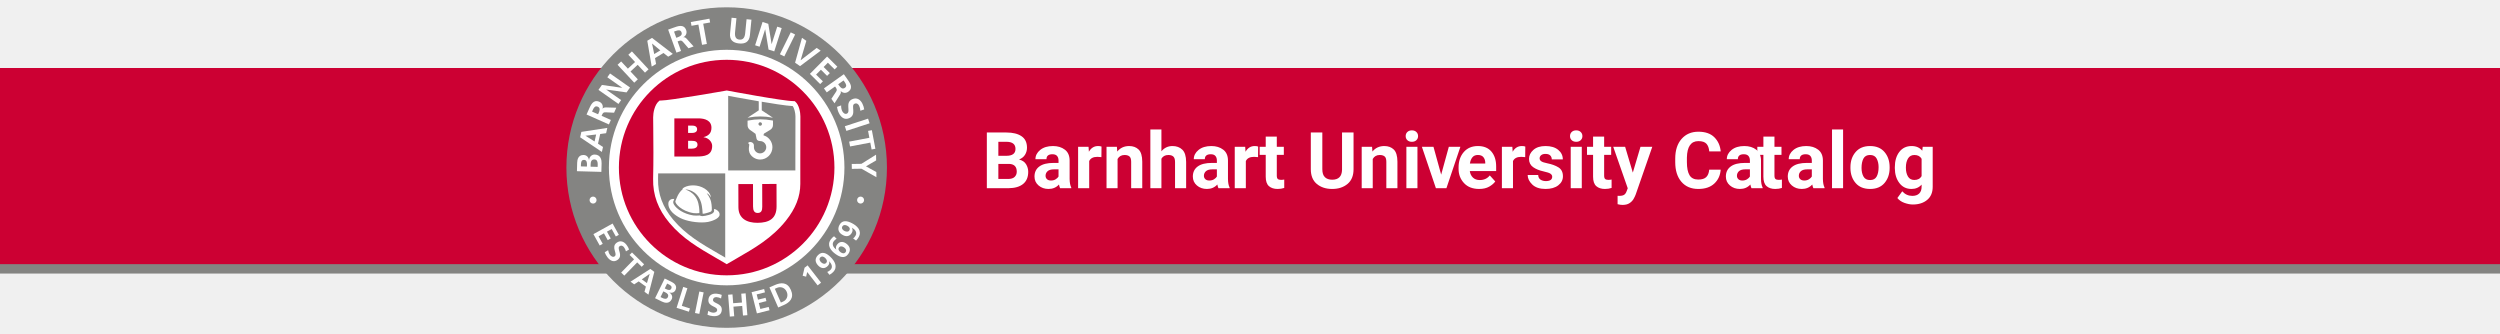
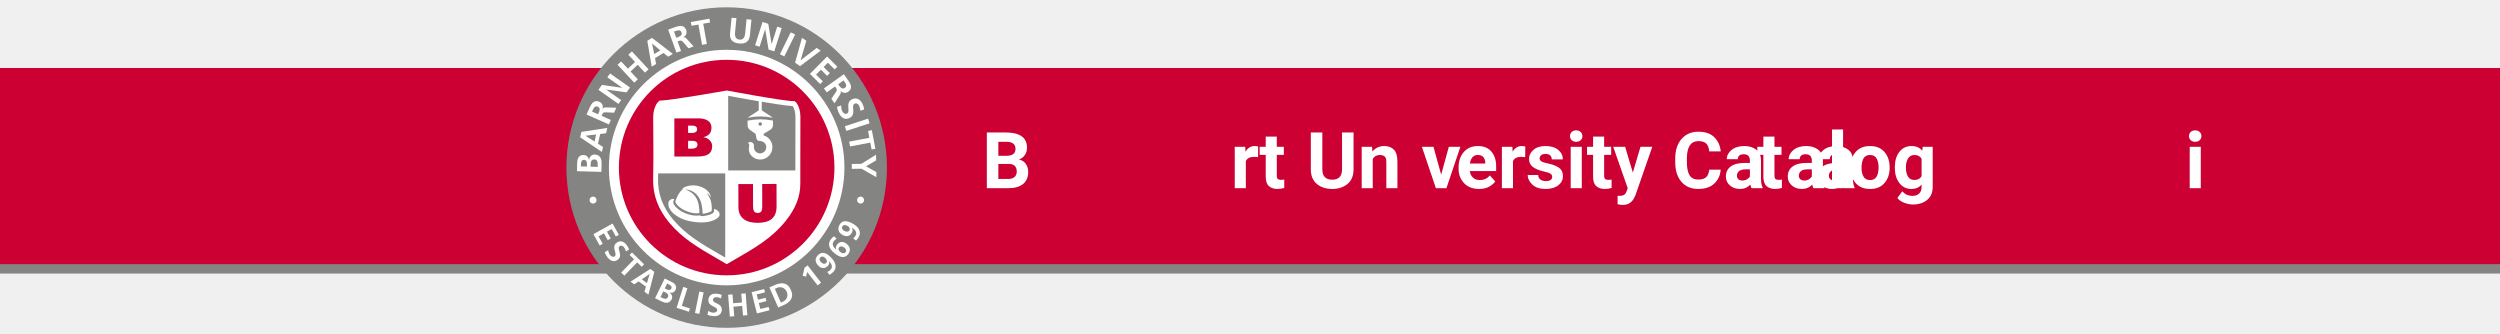
<svg xmlns="http://www.w3.org/2000/svg" viewBox="0 0 1500 200">
  <defs>
    <style>
      .cls-1 {
        letter-spacing: 0em;
      }

      .cls-2, .cls-3 {
        fill: #fff;
      }

      .cls-3 {
        font-family: Roboto, 'Roboto';
        font-size: 47px;
        font-weight: 700;
-         font-spacing: 10em;
+         letter-spacing: 10em;
      }

      .cls-4 {
        fill: none;
        stroke-width: 1.77px;
      }

      .cls-4, .cls-5 {
        stroke: #fff;
        stroke-miterlimit: 10;
      }

      .cls-6 {
        letter-spacing: 0em;
      }

      .cls-7 {
        letter-spacing: 0em;
      }

      .cls-8 {
        fill: #848482;
      }

      .cls-9 {
        letter-spacing: -.01em;
      }

      .cls-10, .cls-5 {
        fill: #c03;
      }

      .cls-11 {
        letter-spacing: .02em;
      }

      .cls-5 {
        stroke-width: 6px;
      }

      .cls-12 {
        letter-spacing: 0em;
      }

      .cls-13 {
        letter-spacing: 0em;
      }
    </style>
  </defs>
  <g id="Layer_2" data-name="Layer 2">
    <g>
      <rect class="cls-8" x="-8.06" y="46.44" width="1584" height="117.69" />
      <rect class="cls-10" x="-8.06" y="40.8" width="1584" height="117.69" />
    </g>
  </g>
  <g id="Layer_1" data-name="Layer 1">
    <g>
      <g>
        <circle class="cls-8" cx="436" cy="100.54" r="96.16" />
        <circle class="cls-5" cx="436" cy="100.54" r="67.66" />
        <g>
          <path class="cls-2" d="m367.55,134.11l3.76,6.79-1.81,1-2.48-4.48-2.84,1.57,2.27,4.1-1.81,1-2.27-4.1-3.23,1.79,2.5,4.52-1.81,1-3.78-6.82,11.51-6.37Z" />
          <path class="cls-2" d="m375.56,150.81c-.22-.88-.61-1.74-1.17-2.47-.55-.72-1.57-1.41-2.71-.54-1.81,1.38,2.45,5.38-1.05,8.06-2.29,1.75-4.54.6-6.16-1.51-.87-1.14-1.11-1.76-1.64-2.99l2.04-1.25c.16,1.02.53,2.03,1.16,2.86.61.79,1.82,1.55,2.77.83,1.99-1.52-2.33-5.48,1.13-8.12,2.34-1.78,4.57-.62,5.98,1.22.69.9,1.21,1.83,1.54,2.79l-1.87,1.12Z" />
          <path class="cls-2" d="m380.44,155.59l-2.7-2.63,1.45-1.48,7.28,7.11-1.45,1.48-2.7-2.63-7.74,7.93-1.89-1.84,7.74-7.93Z" />
          <path class="cls-2" d="m390.18,161.36l2.41,1.75-3.53,13.68-2.37-1.71.85-3.11-4.32-3.13-2.7,1.77-2.21-1.6,11.87-7.65Zm-.37,2.99l-.03-.02-4.72,3.28,3.11,2.25,1.64-5.51Z" />
          <path class="cls-2" d="m398.83,167.12l4.13,2.02c1.52.74,3.59,2.3,2.33,4.89-.69,1.41-2.12,1.92-3.65,1.49l-.02.03c1.53.94,2.11,2.56,1.39,4.02-1.46,2.98-4.35,2.11-5.84,1.38l-4.13-2.02,5.78-11.82Zm-2.5,11.12l1.12.55c1.1.54,2.57.92,3.24-.45.75-1.54-.38-2.39-1.57-2.97l-1.12-.55-1.67,3.42Zm2.53-5.18l.96.47c1,.49,2.34.87,2.94-.35.67-1.37-.48-2.06-1.57-2.59l-.91-.45-1.42,2.91Z" />
          <path class="cls-2" d="m409.92,172.15l2.52.8-3.35,10.56,4.87,1.54-.63,1.98-7.38-2.34,3.98-12.54Z" />
          <path class="cls-2" d="m419.6,174.91l2.59.52-2.6,12.89-2.59-.52,2.6-12.89Z" />
          <path class="cls-2" d="m432.64,179.08c-.8-.43-1.7-.71-2.62-.79-.9-.08-2.1.22-2.22,1.65-.19,2.27,5.64,1.8,5.26,6.19-.24,2.87-2.61,3.77-5.25,3.55-1.43-.12-2.05-.36-3.32-.79l.44-2.35c.86.56,1.87.97,2.9,1.06,1,.08,2.37-.31,2.47-1.49.21-2.5-5.62-1.95-5.26-6.29.25-2.93,2.61-3.81,4.92-3.61,1.13.1,2.17.33,3.1.73l-.43,2.14Z" />
          <path class="cls-2" d="m436.86,176.84l2.63-.21.42,5.3,5.26-.42-.42-5.3,2.63-.21,1.04,13.11-2.63.21-.46-5.75-5.26.42.46,5.75-2.63.21-1.04-13.11Z" />
          <path class="cls-2" d="m450.95,175.3l7.53-1.89.5,2.01-4.97,1.24.79,3.14,4.55-1.14.5,2.01-4.55,1.14.9,3.58,5.01-1.25.5,2.01-7.57,1.89-3.19-12.76Z" />
          <path class="cls-2" d="m461.65,172.44l3.3-1.44c3.69-1.62,7.5-1.8,9.59,2.98,2.09,4.78-.63,7.45-4.32,9.07l-3.3,1.44-5.27-12.05Zm6.86,9.09l1.35-.59c2.02-.88,3.31-3.24,2.17-5.86-1.15-2.62-3.76-3.27-5.78-2.39l-1.35.59,3.61,8.25Z" />
          <path class="cls-2" d="m482.72,160.65l1.85-1.43,8.07,10.39-2.08,1.62-6.23-8.02-.65,2.79-2.09-.55,1.14-4.8Z" />
          <path class="cls-2" d="m496.35,163.17c.7-.29,1.36-.65,1.97-1.29,1.58-1.65.59-3.66-.77-5.08h-.05c.24,1.09-.04,1.95-.81,2.75-1.72,1.79-3.8,1.68-5.56,0-2.05-1.97-2.45-4.28-.38-6.43,2.53-2.64,5.28-1.12,7.51,1.02,2.57,2.47,4.6,6.01,1.65,9.08-.67.69-1.4,1.24-2.26,1.67l-1.3-1.72Zm-1.24-8.4c-.9-.86-2.05-1.24-2.95-.3-.85.88-.34,2.07.5,2.88.92.89,2.15,1.33,3.02.42.89-.92.38-2.09-.57-3Z" />
          <path class="cls-2" d="m501.97,143.25c-.65.39-1.25.84-1.76,1.57-1.32,1.86-.05,3.71,1.5,4.91h.05c-.38-1.04-.24-1.94.4-2.85,1.44-2.03,3.52-2.21,5.5-.8,2.32,1.65,3.04,3.88,1.31,6.31-2.12,2.98-5.06,1.88-7.58.08-2.9-2.07-5.43-5.28-2.95-8.75.56-.78,1.21-1.43,1.99-1.98l1.54,1.51Zm2.44,8.13c1.01.72,2.21.93,2.96-.13.71-1,.04-2.1-.91-2.78-1.04-.74-2.32-1-3.05.02-.74,1.04-.08,2.12,1,2.89Z" />
          <path class="cls-2" d="m511.87,143.09c.59-.48,1.11-1.02,1.52-1.81,1.04-2.03-.49-3.68-2.2-4.64l-.05.02c.54.97.52,1.88.02,2.87-1.13,2.21-3.16,2.7-5.32,1.59-2.53-1.3-3.58-3.4-2.22-6.05,1.67-3.26,4.74-2.59,7.49-1.19,3.17,1.62,6.14,4.43,4.2,8.22-.44.86-.98,1.59-1.68,2.25l-1.74-1.27Zm-3.6-7.69c-1.11-.57-2.32-.59-2.91.56-.56,1.09.27,2.08,1.31,2.62,1.14.58,2.44.65,3.01-.47.58-1.14-.23-2.11-1.41-2.71Z" />
        </g>
        <path class="cls-2" d="m355.84,122.15c-1.16,0-2.1-.94-2.1-2.1s.94-2.1,2.1-2.1,2.1.94,2.1,2.1-.94,2.1-2.1,2.1Z" />
        <path class="cls-2" d="m516.35,122.15c-1.16,0-2.1-.94-2.1-2.1s.94-2.1,2.1-2.1,2.1.94,2.1,2.1-.94,2.1-2.1,2.1Z" />
        <g>
          <path class="cls-2" d="m346.16,102.73l.14-5.12c.05-1.89.68-4.71,3.89-4.62,1.74.05,2.93,1.26,3.2,3.01h.04c.24-1.99,1.63-3.32,3.43-3.27,3.7.1,4.15,3.44,4.1,5.28l-.14,5.12-14.66-.41Zm6-2.78l.03-1.2c.03-1.24-.2-2.78-1.71-2.82-1.7-.05-1.87,1.44-1.91,2.78l-.03,1.13,3.61.1Zm6.43.18l.04-1.39c.04-1.37-.25-3.03-1.95-3.08-1.91-.05-2.25,1.49-2.29,2.96l-.04,1.39,4.24.12Z" />
          <path class="cls-2" d="m348.09,82.37l.73-3.24,15.57-2.39-.72,3.18-3.56.49-1.31,5.8,3,1.99-.67,2.97-13.05-8.8Zm3.23-.93v.04s5.43,3.4,5.43,3.4l.94-4.18-6.37.74Z" />
          <path class="cls-2" d="m351.93,68.7l1.29-2.9c1.28-2.88,2.71-6.36,6.43-4.71,1.57.7,2.41,2.33,1.88,4.15l.04.02c.38-.7,1.3-.8,2.01-.81l6.2.18-1.33,3-4.9-.24c-1.17-.06-1.71.12-2.21,1.25l-.38.86,5.57,2.47-1.19,2.69-13.4-5.95Zm6.92-.15l.39-.88c.59-1.33,1.07-2.93-.6-3.67-1.61-.72-2.41.72-3.01,2.07l-.39.88,3.61,1.6Z" />
          <path class="cls-2" d="m359.07,53.93l2.08-2.96,12.19,1.73.02-.03-8.97-6.3,1.62-2.3,12,8.43-2.07,2.94-12.2-1.71-.02.03,8.97,6.3-1.62,2.3-12-8.43Z" />
          <path class="cls-2" d="m370.54,38.87l2.15-2,4.04,4.33,4.3-4.01-4.04-4.33,2.15-2.01,10,10.73-2.15,2.01-4.38-4.7-4.3,4.01,4.38,4.7-2.15,2.01-10-10.73Z" />
          <path class="cls-2" d="m388.37,24.45l2.84-1.71,12.49,9.6-2.79,1.68-2.81-2.23-5.09,3.06.63,3.54-2.61,1.57-2.66-15.51Zm2.9,1.69l-.04.02,1.3,6.28,3.67-2.21-4.94-4.09Z" />
          <path class="cls-2" d="m400.88,17.78l2.98-1.08c2.96-1.07,6.47-2.44,7.85,1.39.58,1.62-.02,3.36-1.69,4.23v.04c.79-.21,1.49.38,1.99.9l4.16,4.6-3.08,1.11-3.21-3.71c-.77-.89-1.26-1.15-2.43-.73l-.89.32,2.07,5.73-2.77,1-4.97-13.8Zm4.89,4.89l.91-.33c1.36-.49,2.85-1.25,2.23-2.97-.6-1.66-2.19-1.24-3.57-.74l-.91.33,1.34,3.72Z" />
          <path class="cls-2" d="m419.04,14.74l-4.14.74-.41-2.27,11.17-2,.41,2.27-4.14.74,2.18,12.16-2.89.52-2.18-12.16Z" />
          <path class="cls-2" d="m438.94,10.64l2.93.29-.83,8.43c-.25,2.49.39,4.2,2.63,4.42,2.24.22,3.19-1.33,3.44-3.82l.83-8.43,2.93.29-.92,9.33c-.39,3.91-2.76,5.3-6.5,4.93s-5.8-2.2-5.41-6.11l.92-9.33Z" />
          <path class="cls-2" d="m457.53,13.19l3.44,1.1,1.99,12.15h.04s3.33-10.44,3.33-10.44l2.68.86-4.46,13.97-3.42-1.09-2.01-12.15h-.04s-3.33,10.44-3.33,10.44l-2.68-.86,4.46-13.97Z" />
          <path class="cls-2" d="m474.44,19.41l2.64,1.3-6.5,13.14-2.64-1.3,6.5-13.14Z" />
          <path class="cls-2" d="m481.2,22.7l2.6,1.79-3.42,11.62.03.02,9.59-7.38,2.41,1.65-12.38,9.28-2.98-2.05,4.15-14.94Z" />
          <path class="cls-2" d="m496.26,33.91l6.15,6.1-1.63,1.64-4.06-4.02-2.54,2.57,3.71,3.68-1.63,1.64-3.71-3.68-2.9,2.92,4.09,4.05-1.63,1.64-6.17-6.13,10.33-10.41Z" />
          <path class="cls-2" d="m506.31,44.54l1.84,2.59c1.83,2.57,4.09,5.57.77,7.93-1.4,1-3.24.88-4.53-.49l-.03.02c.41.69.03,1.53-.33,2.14l-3.31,5.24-1.9-2.67,2.71-4.09c.65-.97.77-1.53.05-2.54l-.55-.77-4.97,3.53-1.7-2.4,11.95-8.5Zm-3.4,6.02l.56.79c.84,1.18,1.97,2.41,3.46,1.35,1.44-1.02.61-2.44-.24-3.64l-.56-.79-3.22,2.29Z" />
          <path class="cls-2" d="m516.21,66.45c-.04-1.01-.27-2.03-.72-2.96-.43-.91-1.39-1.9-2.83-1.21-2.29,1.1,1.44,6.44-2.99,8.55-2.9,1.39-5.1-.38-6.37-3.06-.69-1.44-.81-2.18-1.11-3.64l2.51-.89c-.06,1.15.12,2.34.61,3.39.48,1,1.63,2.11,2.83,1.54,2.52-1.2-1.29-6.51,3.09-8.6,2.96-1.41,5.13.37,6.25,2.7.54,1.14.9,2.27,1.04,3.39l-2.3.79Z" />
          <path class="cls-2" d="m520.84,71.18l.92,2.8-13.94,4.56-.92-2.8,13.94-4.56Z" />
          <path class="cls-2" d="m521.62,82.67l-.78-4.13,2.27-.43,2.12,11.15-2.27.43-.78-4.13-12.14,2.31-.55-2.89,12.14-2.31Z" />
          <path class="cls-2" d="m516.85,98.3l8.78-5.5.06,3.44-6.1,3.56,6.21,3.43.05,3.11-8.95-5.11-5.8.09-.05-2.94,5.8-.09Z" />
        </g>
        <path class="cls-2" d="m436.05,156.79c12.97-7.61,25.02-13.62,34.35-25.32,4.91-6.16,8.3-13,8.31-21.11v-7.21h-42.68" />
        <path class="cls-2" d="m436.05,55.8s-33.83,6.02-39.75,6.02c-2.06,1.69-2.95,5.92-2.93,8.62.12,13.87.29,18.85-.02,32.72h42.67" />
        <path class="cls-8" d="m436.02,103.15h-42.67v4.14c-.22,9.87,3.23,18.08,9.42,25.46,9.21,10.98,20.77,16.64,33.28,24.05" />
        <path class="cls-8" d="m436.02,103.15h42.68c.02-15.08-.03-18.19.05-33.27.01-2.29-.8-6.29-2.5-7.73-6.47,0-40.2-6.36-40.2-6.36" />
        <line class="cls-4" x1="393.35" y1="103.15" x2="478.7" y2="103.15" />
        <line class="cls-4" x1="436.02" y1="55.8" x2="436.02" y2="156.79" />
        <g>
          <path class="cls-2" d="m426.33,127.04c.44-.21.72-.65.75-1.13.03-.68.03-1.79-.15-3.15-.13-1-.28-2.11-.97-3.7-.85-1.95-1.89-2.94-1.92-3.1,0-.05.85.32,1.49,1.03s1.04,1.54,1.05,1.48c.07-.31-.43-1.63-.62-2.01-.82-1.63-2.42-3.11-4.78-4.15-4.27-1.87-9.25-1.11-11.44.64-.23.19-.04.52-.27.71-2.64,2.22-3.79,5.9-4.22,7.06-.43,1.17,3.4,5.96,10.88,7.15,1.11.18,2.36.08,3.45,0,.12,0,.16-2.87-.59-5.94-1.76-7.14-8.27-8.12-7.65-8.27.14-.03,6.71,0,9.22,7.58,1.02,3.08.93,7.02,1.05,7.02,1.07,0,2.33-.43,3.27-.69.62-.18,1.11-.37,1.45-.53Z" />
          <path class="cls-2" d="m401.06,121.57c.08-.43.25-.83.53-1.17.82-1.02,1.78-1.06,2.99-1.06-.03.07-.53,1.33-.55,1.38-.22.58-.08,1.28.41,2.11,1.47,2.46,5.71,5.53,11.52,6.43.49.08,1.06.11,1.76.11.83,0,1.68-.05,2.29-.09l-.04-.02c.16.25.93.41,1.38.41.06,0,.29,0,.31,0,.9-.05,2.11-.28,3.69-.72,2.8-.78,3.09-1.95,3.1-2.28,0-.19,0-.32-.01-1.31.88.08,3.65,1.34,3.3,3.67-.35,2.35-5.08,3.78-6.88,4.12-4.44.82-10.99-.03-15.18-1.67-1.9-.74-3.7-1.83-5.27-3.11s-2.95-3.04-3.33-5.14c-.09-.53-.12-1.1-.01-1.64Z" />
        </g>
        <path class="cls-2" d="m457.05,66.19l-.02-7.18-1.79-.4.02,7.59-6.74,4.45.48-.09c4.73-.92,9.6-.92,14.33,0l.45.09-6.73-4.46Z" />
        <path class="cls-2" d="m458.68,79.97l3.47-2.08c1.02-.61,1.64-1.71,1.64-2.89v-2.64l-.45-.09c-4.73-.91-9.59-.9-14.31.04l-.5.1.02,2.78c0,1.08.53,2.09,1.41,2.72,1.38.98,3.28,2.34,3.37,2.4l.64,3.07c.26.78,1.04,1.25,2.08,1.25,2.27,0,4.07,2.06,3.64,4.4-.27,1.47-1.46,2.66-2.93,2.94-2.35.44-4.41-1.37-4.41-3.64,0-.17-.01-.46.01-.68.11-1.03-.42-1.78-.98-2.1-.4-.23-.76-.36-1.23-.36-.25,0-1.16.06-1.25.74-.03.23.61.18.67.92.02.32-.2,1.33-.25,1.97-.08.94.05,1.87.34,2.7.79,2.22,3.45,4.21,6.39,4.21,4.08,0,7.41-3.33,7.41-7.41,0-3.32-2.26-6.23-5.38-7.13l.23-.87c.16-.1.29-.23.37-.37Zm-2.55-4.53c-.58,0-1.05-.47-1.05-1.05s.47-1.05,1.05-1.05,1.05.47,1.05,1.05-.47,1.05-1.05,1.05Z" />
        <path class="cls-2" d="m436.05,158.51l-.75-.44c-1.9-1.13-3.81-2.23-5.65-3.29-10.3-5.95-20.04-11.57-28.01-21.08-6.79-8.1-9.99-16.75-9.77-26.44.26-11.7.18-20.08.08-30.69-.02-1.95-.04-3.98-.06-6.12-.02-2.76.88-7.65,3.47-9.77l.41-.34h.53c5.72,0,39.15-5.94,39.49-6l.27-.05.27.05c.34.06,33.67,6.34,39.93,6.34h.54l.41.35c2.23,1.88,3.05,6.44,3.03,8.86-.06,9.79-.05,17.65-.05,25.96,0,4.53,0,9.23,0,14.51-.01,7.56-2.83,14.76-8.63,22.03-8.3,10.41-18.75,16.43-29.8,22.8-1.63.94-3.29,1.89-4.95,2.87l-.75.44Zm-39.14-95.23c-1.3,1.45-2.08,4.71-2.06,7.14.02,2.14.04,4.17.06,6.12.1,10.64.19,19.04-.08,30.79-.2,8.94,2.77,16.95,9.08,24.47,7.64,9.11,17.15,14.6,27.22,20.42,1.61.93,3.26,1.88,4.93,2.86,1.42-.83,2.83-1.64,4.22-2.44,10.81-6.23,21.01-12.11,28.96-22.08,5.44-6.82,7.97-13.24,7.98-20.19,0-5.28,0-9.98,0-14.5,0-8.32,0-16.18.05-25.98.01-2.05-.69-5.01-1.67-6.25-7.49-.33-36.26-5.7-39.57-6.32-3.32.59-32.11,5.67-39.13,5.98Z" />
        <path class="cls-10" d="m404.6,71.02h14.4c3.97,0,7.87,1.28,7.87,5.64,0,3.15-1.67,4.82-4.72,5.61v.07c3.18.43,5.15,2.92,5.15,5.21,0,5.77-4.66,6.36-9.41,6.36h-13.28v-22.89Zm8.26,8.76h2.2c1.54,0,3.21-.46,3.21-2.2s-1.44-2.23-3.02-2.23h-2.39v4.43Zm0,9.41h2.3c1.61,0,3.34-.59,3.34-2.36,0-1.97-1.64-2.33-3.28-2.33h-2.36v4.69Z" />
        <path class="cls-10" d="m451.84,123.98c0,2.16.63,3.8,2.73,3.8,2.3,0,2.78-1.55,2.78-3.78l-.03-13.61,8.59-.02.03,13.45c.02,7.41-4.53,9.85-11.45,9.87-6.39.02-11.42-2.59-11.44-9.35l-.04-13.9,8.79-.02.03,13.58Z" />
      </g>
      <text class="cls-3" transform="translate(589.12 112.92)">
        <tspan x="0" y="0">Barnha</tspan>
        <tspan class="cls-11" x="149.18" y="0">r</tspan>
        <tspan x="166.44" y="0">t </tspan>
        <tspan class="cls-1" x="194.71" y="0">U</tspan>
        <tspan x="225.46" y="0">ni</tspan>
        <tspan class="cls-9" x="263.72" y="0">v</tspan>
        <tspan x="284.35" y="0">e</tspan>
        <tspan class="cls-12" x="309.47" y="0">r</tspan>
        <tspan class="cls-13" x="326.2" y="0">sity Ca</tspan>
        <tspan class="cls-7" x="465.04" y="0">t</tspan>
        <tspan class="cls-6" x="481.97" y="0">alog</tspan>
      </text>
    </g>
  </g>
</svg>
